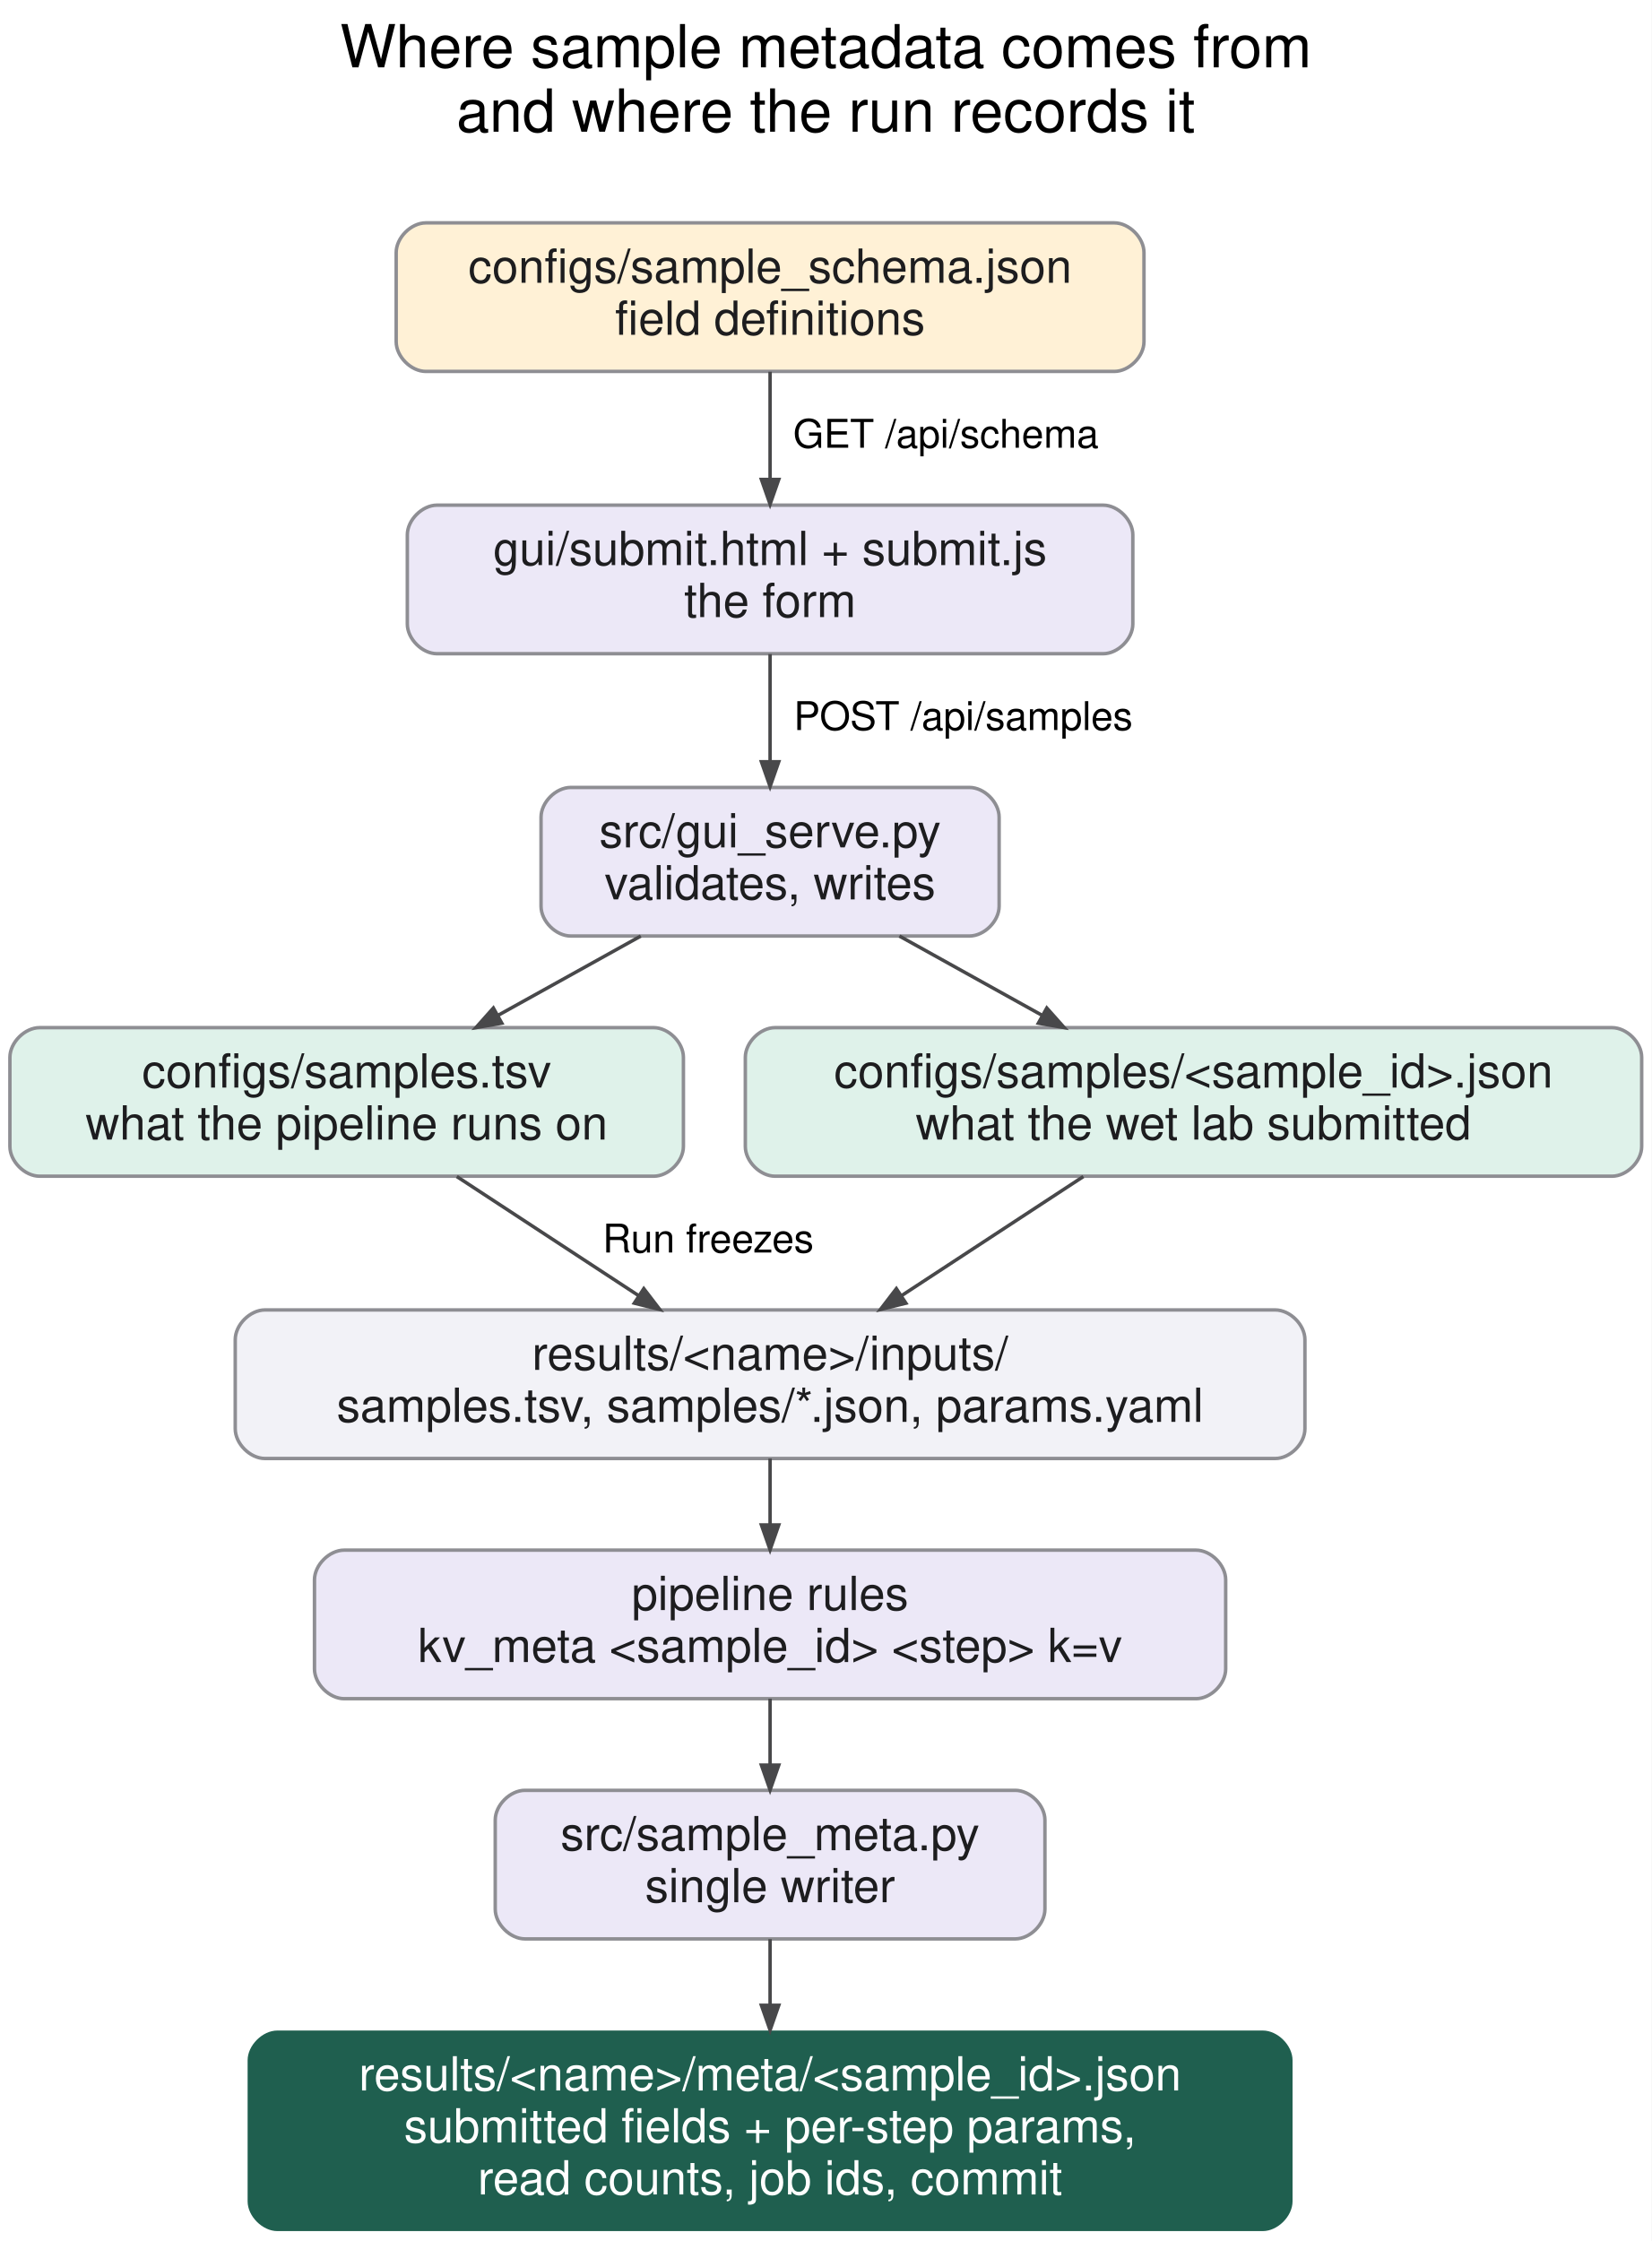
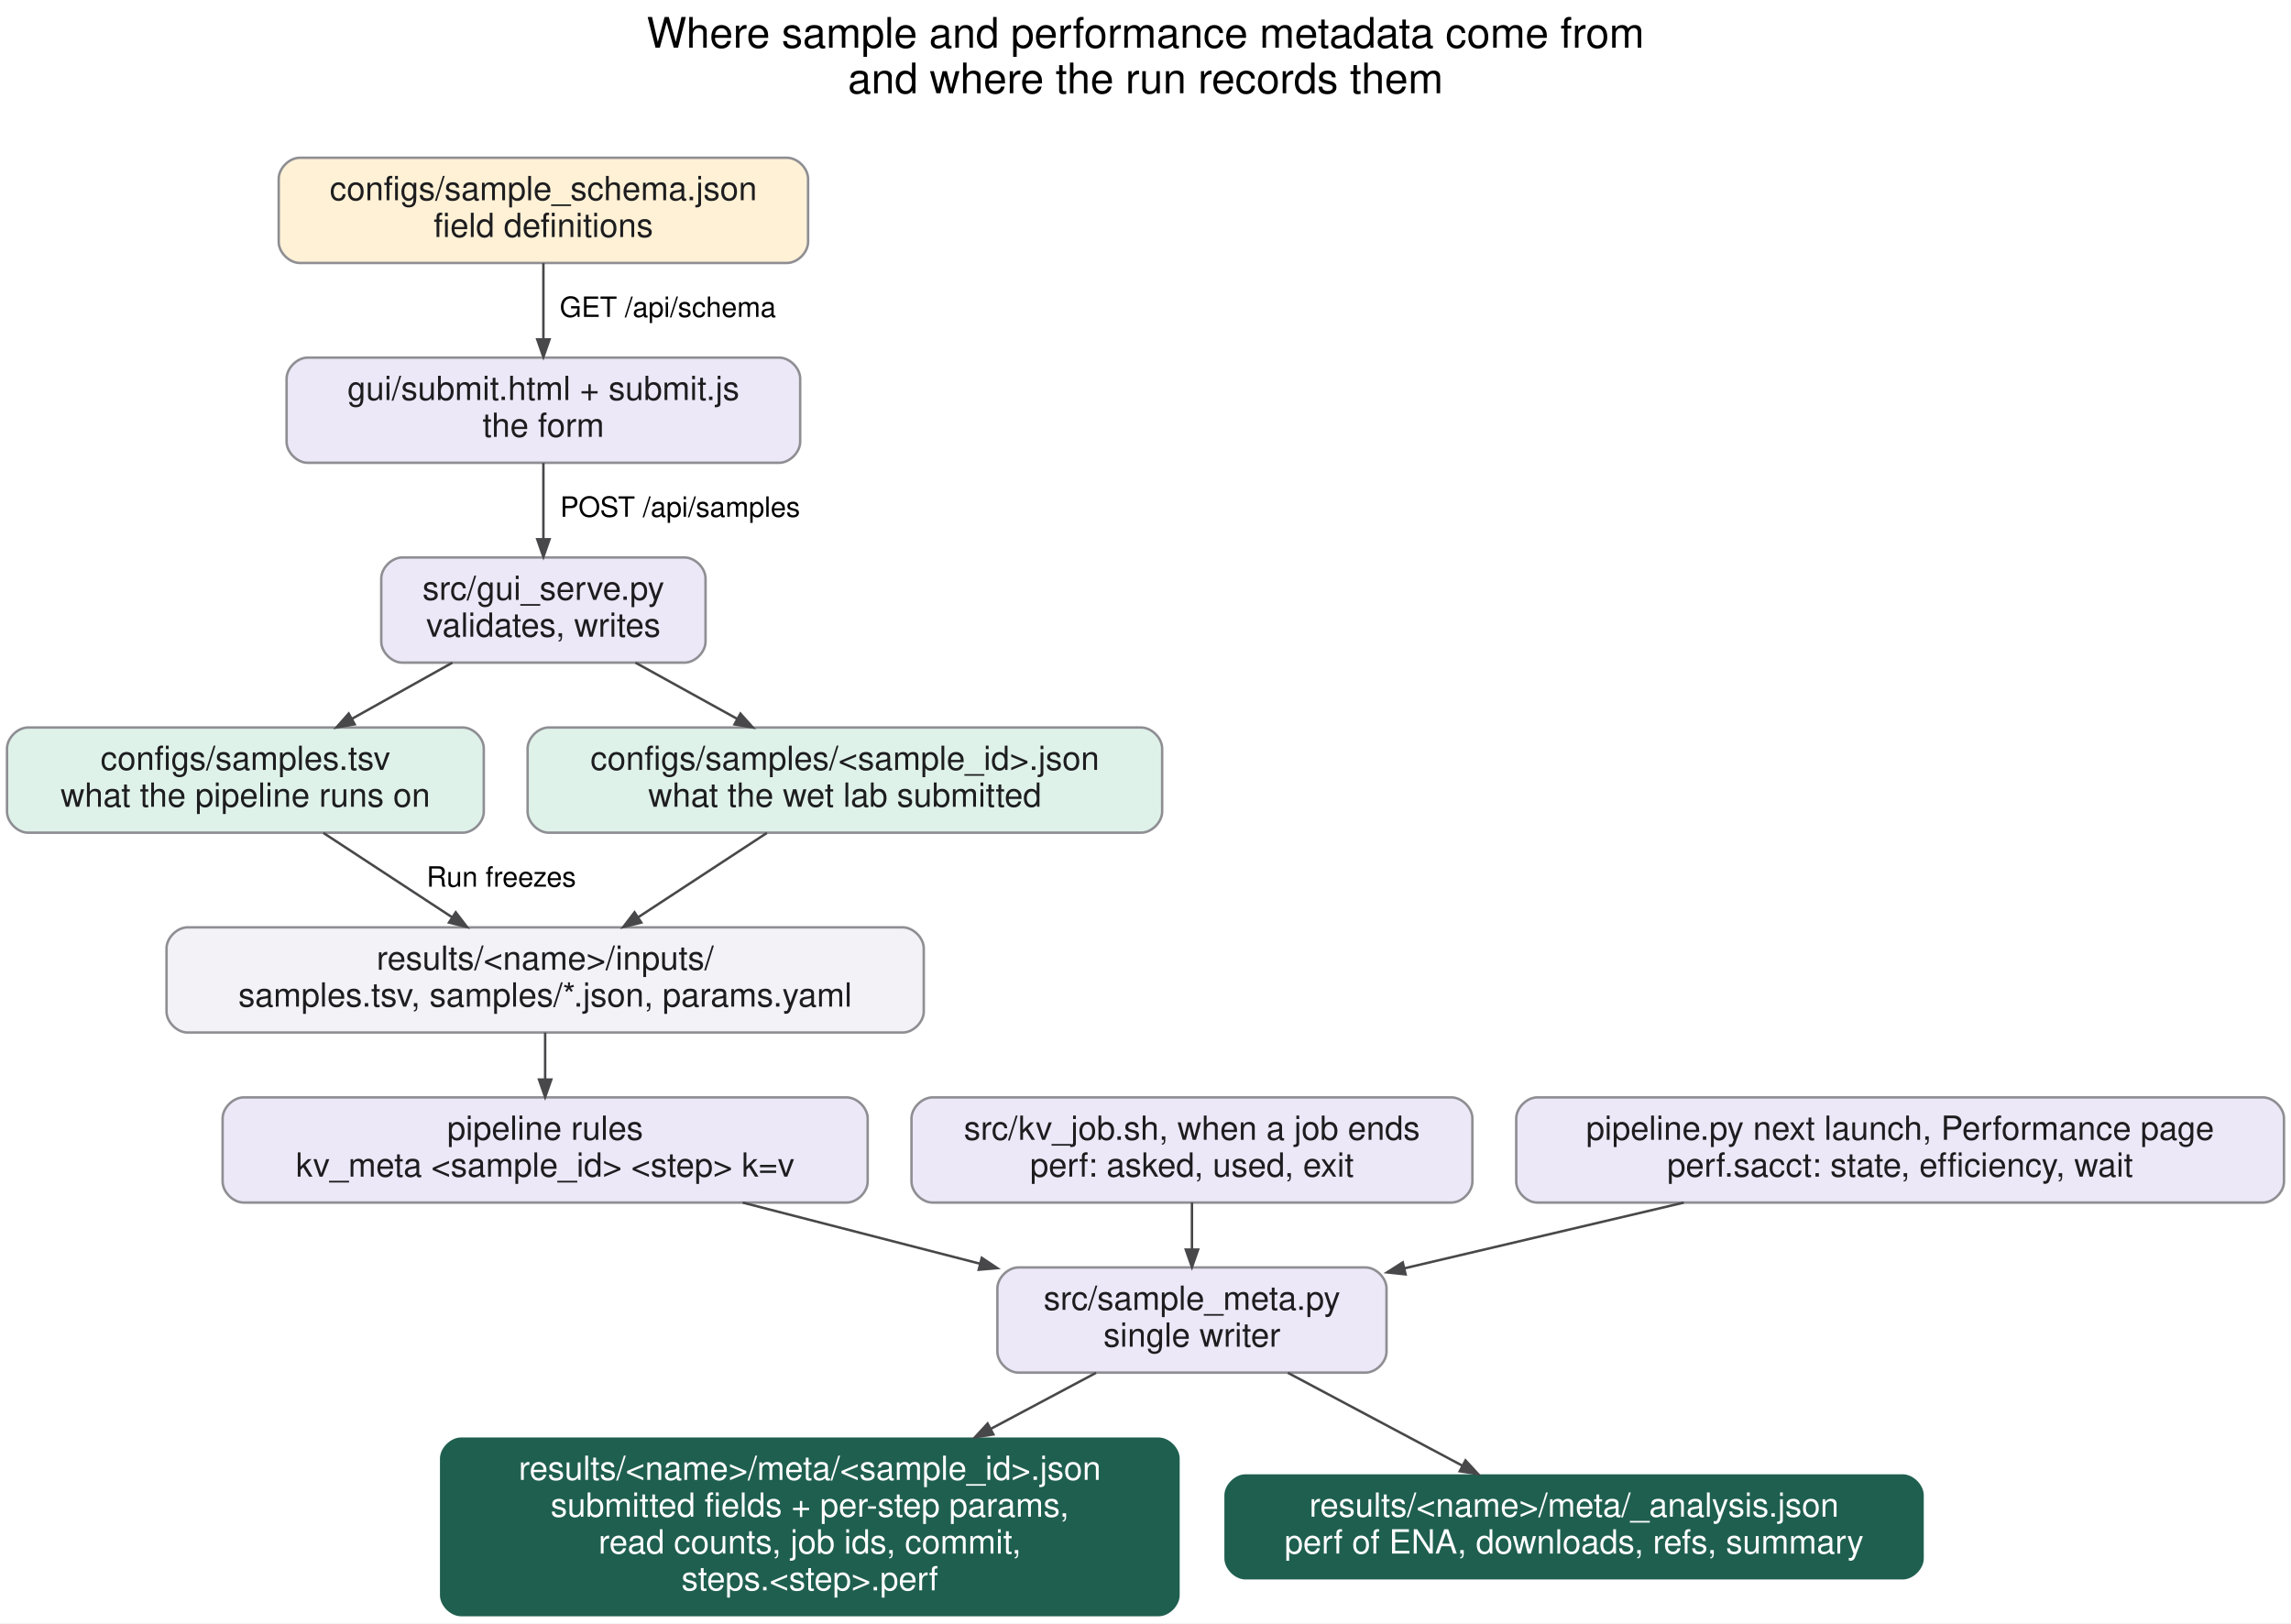
- <svg xmlns="http://www.w3.org/2000/svg" width="667pt" height="905pt" viewBox="0.00 0.00 667.00 905.00">
-   <g id="graph0" class="graph" transform="scale(1 1) rotate(0) translate(4 901)">
-     <polygon fill="white" stroke="transparent" points="-4,4 -4,-901 663,-901 663,4 -4,4" />
-     <text text-anchor="middle" x="329.5" y="-873.8" font-family="Helvetica,sans-Serif" font-size="24.00">Where sample metadata comes from</text>
-     <text text-anchor="middle" x="329.5" y="-847.8" font-family="Helvetica,sans-Serif" font-size="24.00">and where the run records it</text>
-     <text text-anchor="middle" x="329.5" y="-821.8" font-family="Helvetica,sans-Serif" font-size="24.00"> </text>
+ <svg xmlns="http://www.w3.org/2000/svg" width="1307pt" height="926pt" viewBox="0.00 0.00 1307.00 926.00">
+   <g id="graph0" class="graph" transform="scale(1 1) rotate(0) translate(4 922)">
+     <polygon fill="white" stroke="transparent" points="-4,4 -4,-922 1303,-922 1303,4 -4,4" />
+     <text text-anchor="middle" x="649.5" y="-894.8" font-family="Helvetica,sans-Serif" font-size="24.00">Where sample and performance metadata come from</text>
+     <text text-anchor="middle" x="649.5" y="-868.8" font-family="Helvetica,sans-Serif" font-size="24.00">and where the run records them</text>
+     <text text-anchor="middle" x="649.5" y="-842.8" font-family="Helvetica,sans-Serif" font-size="24.00"> </text>
    <g id="node1" class="node">
-       <path fill="#fff1d6" stroke="#8e8e93" stroke-width="1.4" d="M446,-811C446,-811 168,-811 168,-811 162,-811 156,-805 156,-799 156,-799 156,-763 156,-763 156,-757 162,-751 168,-751 168,-751 446,-751 446,-751 452,-751 458,-757 458,-763 458,-763 458,-799 458,-799 458,-805 452,-811 446,-811" />
-       <text text-anchor="middle" x="307" y="-786.8" font-family="Helvetica,sans-Serif" font-size="19.00" fill="#1d1d1f">configs/sample_schema.json</text>
-       <text text-anchor="middle" x="307" y="-765.8" font-family="Helvetica,sans-Serif" font-size="19.00" fill="#1d1d1f">field definitions</text>
+       <path fill="#fff1d6" stroke="#8e8e93" stroke-width="1.4" d="M445,-832C445,-832 167,-832 167,-832 161,-832 155,-826 155,-820 155,-820 155,-784 155,-784 155,-778 161,-772 167,-772 167,-772 445,-772 445,-772 451,-772 457,-778 457,-784 457,-784 457,-820 457,-820 457,-826 451,-832 445,-832" />
+       <text text-anchor="middle" x="306" y="-807.8" font-family="Helvetica,sans-Serif" font-size="19.00" fill="#1d1d1f">configs/sample_schema.json</text>
+       <text text-anchor="middle" x="306" y="-786.8" font-family="Helvetica,sans-Serif" font-size="19.00" fill="#1d1d1f">field definitions</text>
    </g>
    <g id="node2" class="node">
-       <path fill="#ece8f7" stroke="#8e8e93" stroke-width="1.4" d="M441.5,-697C441.5,-697 172.5,-697 172.5,-697 166.5,-697 160.5,-691 160.5,-685 160.5,-685 160.5,-649 160.5,-649 160.5,-643 166.5,-637 172.5,-637 172.5,-637 441.5,-637 441.5,-637 447.5,-637 453.5,-643 453.5,-649 453.5,-649 453.5,-685 453.5,-685 453.5,-691 447.5,-697 441.5,-697" />
-       <text text-anchor="middle" x="307" y="-672.8" font-family="Helvetica,sans-Serif" font-size="19.00" fill="#1d1d1f">gui/submit.html + submit.js</text>
-       <text text-anchor="middle" x="307" y="-651.8" font-family="Helvetica,sans-Serif" font-size="19.00" fill="#1d1d1f">the form</text>
+       <path fill="#ece8f7" stroke="#8e8e93" stroke-width="1.4" d="M440.5,-718C440.5,-718 171.5,-718 171.5,-718 165.5,-718 159.5,-712 159.5,-706 159.5,-706 159.5,-670 159.5,-670 159.5,-664 165.5,-658 171.5,-658 171.5,-658 440.5,-658 440.5,-658 446.5,-658 452.5,-664 452.5,-670 452.5,-670 452.5,-706 452.5,-706 452.5,-712 446.5,-718 440.5,-718" />
+       <text text-anchor="middle" x="306" y="-693.8" font-family="Helvetica,sans-Serif" font-size="19.00" fill="#1d1d1f">gui/submit.html + submit.js</text>
+       <text text-anchor="middle" x="306" y="-672.8" font-family="Helvetica,sans-Serif" font-size="19.00" fill="#1d1d1f">the form</text>
    </g>
    <g id="edge1" class="edge">
-       <path fill="none" stroke="#48484a" stroke-width="1.4" d="M307,-750.87C307,-737.62 307,-721.74 307,-707.45" />
-       <polygon fill="#48484a" stroke="#48484a" stroke-width="1.4" points="310.5,-707.38 307,-697.38 303.5,-707.38 310.5,-707.38" />
-       <text text-anchor="middle" x="378" y="-720.2" font-family="Helvetica,sans-Serif" font-size="16.00"> GET /api/schema</text>
+       <path fill="none" stroke="#48484a" stroke-width="1.4" d="M306,-771.87C306,-758.62 306,-742.74 306,-728.45" />
+       <polygon fill="#48484a" stroke="#48484a" stroke-width="1.4" points="309.5,-728.38 306,-718.38 302.5,-728.38 309.5,-728.38" />
+       <text text-anchor="middle" x="377" y="-741.2" font-family="Helvetica,sans-Serif" font-size="16.00"> GET /api/schema</text>
    </g>
    <g id="node3" class="node">
-       <path fill="#ece8f7" stroke="#8e8e93" stroke-width="1.4" d="M387.5,-583C387.5,-583 226.5,-583 226.5,-583 220.5,-583 214.5,-577 214.5,-571 214.5,-571 214.5,-535 214.5,-535 214.5,-529 220.5,-523 226.5,-523 226.5,-523 387.5,-523 387.5,-523 393.5,-523 399.5,-529 399.5,-535 399.5,-535 399.5,-571 399.5,-571 399.5,-577 393.5,-583 387.5,-583" />
-       <text text-anchor="middle" x="307" y="-558.8" font-family="Helvetica,sans-Serif" font-size="19.00" fill="#1d1d1f">src/gui_serve.py</text>
-       <text text-anchor="middle" x="307" y="-537.8" font-family="Helvetica,sans-Serif" font-size="19.00" fill="#1d1d1f">validates, writes</text>
+       <path fill="#ece8f7" stroke="#8e8e93" stroke-width="1.4" d="M386.5,-604C386.5,-604 225.5,-604 225.5,-604 219.5,-604 213.5,-598 213.5,-592 213.5,-592 213.5,-556 213.5,-556 213.5,-550 219.5,-544 225.5,-544 225.5,-544 386.5,-544 386.5,-544 392.5,-544 398.5,-550 398.5,-556 398.5,-556 398.5,-592 398.5,-592 398.5,-598 392.5,-604 386.5,-604" />
+       <text text-anchor="middle" x="306" y="-579.8" font-family="Helvetica,sans-Serif" font-size="19.00" fill="#1d1d1f">src/gui_serve.py</text>
+       <text text-anchor="middle" x="306" y="-558.8" font-family="Helvetica,sans-Serif" font-size="19.00" fill="#1d1d1f">validates, writes</text>
    </g>
    <g id="edge2" class="edge">
-       <path fill="none" stroke="#48484a" stroke-width="1.4" d="M307,-636.87C307,-623.62 307,-607.74 307,-593.45" />
-       <polygon fill="#48484a" stroke="#48484a" stroke-width="1.4" points="310.5,-593.38 307,-583.38 303.5,-593.38 310.5,-593.38" />
-       <text text-anchor="middle" x="385" y="-606.2" font-family="Helvetica,sans-Serif" font-size="16.00"> POST /api/samples</text>
+       <path fill="none" stroke="#48484a" stroke-width="1.4" d="M306,-657.87C306,-644.62 306,-628.74 306,-614.45" />
+       <polygon fill="#48484a" stroke="#48484a" stroke-width="1.4" points="309.5,-614.38 306,-604.38 302.5,-614.38 309.5,-614.38" />
+       <text text-anchor="middle" x="384" y="-627.2" font-family="Helvetica,sans-Serif" font-size="16.00"> POST /api/samples</text>
    </g>
    <g id="node4" class="node">
-       <path fill="#dff2ea" stroke="#8e8e93" stroke-width="1.4" d="M260,-486C260,-486 12,-486 12,-486 6,-486 0,-480 0,-474 0,-474 0,-438 0,-438 0,-432 6,-426 12,-426 12,-426 260,-426 260,-426 266,-426 272,-432 272,-438 272,-438 272,-474 272,-474 272,-480 266,-486 260,-486" />
-       <text text-anchor="middle" x="136" y="-461.8" font-family="Helvetica,sans-Serif" font-size="19.00" fill="#1d1d1f">configs/samples.tsv</text>
-       <text text-anchor="middle" x="136" y="-440.8" font-family="Helvetica,sans-Serif" font-size="19.00" fill="#1d1d1f">what the pipeline runs on</text>
+       <path fill="#dff2ea" stroke="#8e8e93" stroke-width="1.4" d="M260,-507C260,-507 12,-507 12,-507 6,-507 0,-501 0,-495 0,-495 0,-459 0,-459 0,-453 6,-447 12,-447 12,-447 260,-447 260,-447 266,-447 272,-453 272,-459 272,-459 272,-495 272,-495 272,-501 266,-507 260,-507" />
+       <text text-anchor="middle" x="136" y="-482.8" font-family="Helvetica,sans-Serif" font-size="19.00" fill="#1d1d1f">configs/samples.tsv</text>
+       <text text-anchor="middle" x="136" y="-461.8" font-family="Helvetica,sans-Serif" font-size="19.00" fill="#1d1d1f">what the pipeline runs on</text>
    </g>
    <g id="edge3" class="edge">
-       <path fill="none" stroke="#48484a" stroke-width="1.4" d="M254.77,-522.98C236.54,-512.85 215.92,-501.4 197.03,-490.91" />
-       <polygon fill="#48484a" stroke="#48484a" stroke-width="1.4" points="198.65,-487.8 188.21,-486.01 195.25,-493.92 198.65,-487.8" />
+       <path fill="none" stroke="#48484a" stroke-width="1.4" d="M254.07,-543.98C235.95,-533.85 215.45,-522.4 196.68,-511.91" />
+       <polygon fill="#48484a" stroke="#48484a" stroke-width="1.4" points="198.34,-508.83 187.9,-507.01 194.93,-514.94 198.34,-508.83" />
    </g>
    <g id="node5" class="node">
-       <path fill="#dff2ea" stroke="#8e8e93" stroke-width="1.4" d="M647,-486C647,-486 309,-486 309,-486 303,-486 297,-480 297,-474 297,-474 297,-438 297,-438 297,-432 303,-426 309,-426 309,-426 647,-426 647,-426 653,-426 659,-432 659,-438 659,-438 659,-474 659,-474 659,-480 653,-486 647,-486" />
-       <text text-anchor="middle" x="478" y="-461.8" font-family="Helvetica,sans-Serif" font-size="19.00" fill="#1d1d1f">configs/samples/&lt;sample_id&gt;.json</text>
-       <text text-anchor="middle" x="478" y="-440.8" font-family="Helvetica,sans-Serif" font-size="19.00" fill="#1d1d1f">what the wet lab submitted</text>
+       <path fill="#dff2ea" stroke="#8e8e93" stroke-width="1.4" d="M647,-507C647,-507 309,-507 309,-507 303,-507 297,-501 297,-495 297,-495 297,-459 297,-459 297,-453 303,-447 309,-447 309,-447 647,-447 647,-447 653,-447 659,-453 659,-459 659,-459 659,-495 659,-495 659,-501 653,-507 647,-507" />
+       <text text-anchor="middle" x="478" y="-482.8" font-family="Helvetica,sans-Serif" font-size="19.00" fill="#1d1d1f">configs/samples/&lt;sample_id&gt;.json</text>
+       <text text-anchor="middle" x="478" y="-461.8" font-family="Helvetica,sans-Serif" font-size="19.00" fill="#1d1d1f">what the wet lab submitted</text>
    </g>
    <g id="edge4" class="edge">
-       <path fill="none" stroke="#48484a" stroke-width="1.4" d="M359.23,-522.98C377.46,-512.85 398.08,-501.4 416.97,-490.91" />
-       <polygon fill="#48484a" stroke="#48484a" stroke-width="1.4" points="418.75,-493.92 425.79,-486.01 415.35,-487.8 418.75,-493.92" />
+       <path fill="none" stroke="#48484a" stroke-width="1.4" d="M358.54,-543.98C376.88,-533.85 397.62,-522.4 416.61,-511.91" />
+       <polygon fill="#48484a" stroke="#48484a" stroke-width="1.4" points="418.42,-514.9 425.49,-507.01 415.04,-508.78 418.42,-514.9" />
    </g>
    <g id="node6" class="node">
-       <path fill="#f2f2f7" stroke="#8e8e93" stroke-width="1.4" d="M511,-372C511,-372 103,-372 103,-372 97,-372 91,-366 91,-360 91,-360 91,-324 91,-324 91,-318 97,-312 103,-312 103,-312 511,-312 511,-312 517,-312 523,-318 523,-324 523,-324 523,-360 523,-360 523,-366 517,-372 511,-372" />
-       <text text-anchor="middle" x="307" y="-347.8" font-family="Helvetica,sans-Serif" font-size="19.00" fill="#1d1d1f">results/&lt;name&gt;/inputs/</text>
-       <text text-anchor="middle" x="307" y="-326.8" font-family="Helvetica,sans-Serif" font-size="19.00" fill="#1d1d1f">samples.tsv, samples/*.json, params.yaml</text>
+       <path fill="#f2f2f7" stroke="#8e8e93" stroke-width="1.4" d="M511,-393C511,-393 103,-393 103,-393 97,-393 91,-387 91,-381 91,-381 91,-345 91,-345 91,-339 97,-333 103,-333 103,-333 511,-333 511,-333 517,-333 523,-339 523,-345 523,-345 523,-381 523,-381 523,-387 517,-393 511,-393" />
+       <text text-anchor="middle" x="307" y="-368.8" font-family="Helvetica,sans-Serif" font-size="19.00" fill="#1d1d1f">results/&lt;name&gt;/inputs/</text>
+       <text text-anchor="middle" x="307" y="-347.8" font-family="Helvetica,sans-Serif" font-size="19.00" fill="#1d1d1f">samples.tsv, samples/*.json, params.yaml</text>
    </g>
    <g id="edge5" class="edge">
-       <path fill="none" stroke="#48484a" stroke-width="1.4" d="M180.48,-425.87C202.96,-411.15 230.39,-393.18 253.95,-377.74" />
-       <polygon fill="#48484a" stroke="#48484a" stroke-width="1.4" points="256,-380.59 262.44,-372.18 252.16,-374.73 256,-380.59" />
-       <text text-anchor="middle" x="282" y="-395.2" font-family="Helvetica,sans-Serif" font-size="16.00"> Run freezes</text>
+       <path fill="none" stroke="#48484a" stroke-width="1.4" d="M180.48,-446.87C202.96,-432.15 230.39,-414.18 253.95,-398.74" />
+       <polygon fill="#48484a" stroke="#48484a" stroke-width="1.4" points="256,-401.59 262.44,-393.18 252.16,-395.73 256,-401.59" />
+       <text text-anchor="middle" x="282" y="-416.2" font-family="Helvetica,sans-Serif" font-size="16.00"> Run freezes</text>
    </g>
    <g id="edge6" class="edge">
-       <path fill="none" stroke="#48484a" stroke-width="1.4" d="M433.52,-425.87C411.04,-411.15 383.61,-393.18 360.05,-377.74" />
-       <polygon fill="#48484a" stroke="#48484a" stroke-width="1.4" points="361.84,-374.73 351.56,-372.18 358,-380.59 361.84,-374.73" />
+       <path fill="none" stroke="#48484a" stroke-width="1.4" d="M433.52,-446.87C411.04,-432.15 383.61,-414.18 360.05,-398.74" />
+       <polygon fill="#48484a" stroke="#48484a" stroke-width="1.4" points="361.84,-395.73 351.56,-393.18 358,-401.59 361.84,-395.73" />
    </g>
    <g id="node7" class="node">
-       <path fill="#ece8f7" stroke="#8e8e93" stroke-width="1.4" d="M479,-275C479,-275 135,-275 135,-275 129,-275 123,-269 123,-263 123,-263 123,-227 123,-227 123,-221 129,-215 135,-215 135,-215 479,-215 479,-215 485,-215 491,-221 491,-227 491,-227 491,-263 491,-263 491,-269 485,-275 479,-275" />
-       <text text-anchor="middle" x="307" y="-250.8" font-family="Helvetica,sans-Serif" font-size="19.00" fill="#1d1d1f">pipeline rules</text>
-       <text text-anchor="middle" x="307" y="-229.8" font-family="Helvetica,sans-Serif" font-size="19.00" fill="#1d1d1f">kv_meta &lt;sample_id&gt; &lt;step&gt; k=v</text>
+       <path fill="#ece8f7" stroke="#8e8e93" stroke-width="1.4" d="M479,-296C479,-296 135,-296 135,-296 129,-296 123,-290 123,-284 123,-284 123,-248 123,-248 123,-242 129,-236 135,-236 135,-236 479,-236 479,-236 485,-236 491,-242 491,-248 491,-248 491,-284 491,-284 491,-290 485,-296 479,-296" />
+       <text text-anchor="middle" x="307" y="-271.8" font-family="Helvetica,sans-Serif" font-size="19.00" fill="#1d1d1f">pipeline rules</text>
+       <text text-anchor="middle" x="307" y="-250.8" font-family="Helvetica,sans-Serif" font-size="19.00" fill="#1d1d1f">kv_meta &lt;sample_id&gt; &lt;step&gt; k=v</text>
    </g>
    <g id="edge7" class="edge">
-       <path fill="none" stroke="#48484a" stroke-width="1.4" d="M307,-311.98C307,-303.59 307,-294.28 307,-285.37" />
-       <polygon fill="#48484a" stroke="#48484a" stroke-width="1.4" points="310.5,-285.17 307,-275.17 303.5,-285.17 310.5,-285.17" />
+       <path fill="none" stroke="#48484a" stroke-width="1.4" d="M307,-332.98C307,-324.59 307,-315.28 307,-306.37" />
+       <polygon fill="#48484a" stroke="#48484a" stroke-width="1.4" points="310.5,-306.17 307,-296.17 303.5,-306.17 310.5,-306.17" />
    </g>
    <g id="node8" class="node">
-       <path fill="#ece8f7" stroke="#8e8e93" stroke-width="1.4" d="M406,-178C406,-178 208,-178 208,-178 202,-178 196,-172 196,-166 196,-166 196,-130 196,-130 196,-124 202,-118 208,-118 208,-118 406,-118 406,-118 412,-118 418,-124 418,-130 418,-130 418,-166 418,-166 418,-172 412,-178 406,-178" />
-       <text text-anchor="middle" x="307" y="-153.8" font-family="Helvetica,sans-Serif" font-size="19.00" fill="#1d1d1f">src/sample_meta.py</text>
-       <text text-anchor="middle" x="307" y="-132.8" font-family="Helvetica,sans-Serif" font-size="19.00" fill="#1d1d1f">single writer</text>
+       <path fill="#ece8f7" stroke="#8e8e93" stroke-width="1.4" d="M775,-199C775,-199 577,-199 577,-199 571,-199 565,-193 565,-187 565,-187 565,-151 565,-151 565,-145 571,-139 577,-139 577,-139 775,-139 775,-139 781,-139 787,-145 787,-151 787,-151 787,-187 787,-187 787,-193 781,-199 775,-199" />
+       <text text-anchor="middle" x="676" y="-174.8" font-family="Helvetica,sans-Serif" font-size="19.00" fill="#1d1d1f">src/sample_meta.py</text>
+       <text text-anchor="middle" x="676" y="-153.8" font-family="Helvetica,sans-Serif" font-size="19.00" fill="#1d1d1f">single writer</text>
    </g>
    <g id="edge8" class="edge">
-       <path fill="none" stroke="#48484a" stroke-width="1.4" d="M307,-214.98C307,-206.59 307,-197.28 307,-188.37" />
-       <polygon fill="#48484a" stroke="#48484a" stroke-width="1.4" points="310.5,-188.17 307,-178.17 303.5,-188.17 310.5,-188.17" />
+       <path fill="none" stroke="#48484a" stroke-width="1.4" d="M419.72,-235.98C462.57,-224.95 511.55,-212.34 555.13,-201.12" />
+       <polygon fill="#48484a" stroke="#48484a" stroke-width="1.4" points="556.11,-204.48 564.92,-198.6 554.37,-197.7 556.11,-204.48" />
    </g>
    <g id="node9" class="node">
-       <path fill="#1f5f4f" stroke="#8e8e93" stroke-width="0" d="M506,-81C506,-81 108,-81 108,-81 102,-81 96,-75 96,-69 96,-69 96,-12 96,-12 96,-6 102,0 108,0 108,0 506,0 506,0 512,0 518,-6 518,-12 518,-12 518,-69 518,-69 518,-75 512,-81 506,-81" />
-       <text text-anchor="middle" x="307" y="-56.8" font-family="Helvetica,sans-Serif" font-size="19.00" fill="white">results/&lt;name&gt;/meta/&lt;sample_id&gt;.json</text>
-       <text text-anchor="middle" x="307" y="-35.8" font-family="Helvetica,sans-Serif" font-size="19.00" fill="white">submitted fields + per-step params,</text>
-       <text text-anchor="middle" x="307" y="-14.8" font-family="Helvetica,sans-Serif" font-size="19.00" fill="white">read counts, job ids, commit</text>
+       <path fill="#1f5f4f" stroke="#8e8e93" stroke-width="0" d="M657,-102C657,-102 259,-102 259,-102 253,-102 247,-96 247,-90 247,-90 247,-12 247,-12 247,-6 253,0 259,0 259,0 657,0 657,0 663,0 669,-6 669,-12 669,-12 669,-90 669,-90 669,-96 663,-102 657,-102" />
+       <text text-anchor="middle" x="458" y="-77.8" font-family="Helvetica,sans-Serif" font-size="19.00" fill="white">results/&lt;name&gt;/meta/&lt;sample_id&gt;.json</text>
+       <text text-anchor="middle" x="458" y="-56.8" font-family="Helvetica,sans-Serif" font-size="19.00" fill="white">submitted fields + per-step params,</text>
+       <text text-anchor="middle" x="458" y="-35.8" font-family="Helvetica,sans-Serif" font-size="19.00" fill="white">read counts, job ids, commit,</text>
+       <text text-anchor="middle" x="458" y="-14.8" font-family="Helvetica,sans-Serif" font-size="19.00" fill="white">steps.&lt;step&gt;.perf</text>
    </g>
    <g id="edge9" class="edge">
-       <path fill="none" stroke="#48484a" stroke-width="1.4" d="M307,-117.89C307,-109.65 307,-100.44 307,-91.34" />
-       <polygon fill="#48484a" stroke="#48484a" stroke-width="1.4" points="310.5,-91.17 307,-81.17 303.5,-91.17 310.5,-91.17" />
+       <path fill="none" stroke="#48484a" stroke-width="1.4" d="M621.27,-138.88C602.95,-129.13 581.89,-117.92 561.11,-106.86" />
+       <polygon fill="#48484a" stroke="#48484a" stroke-width="1.4" points="562.7,-103.75 552.23,-102.14 559.41,-109.93 562.7,-103.75" />
+     </g>
+     <g id="node10" class="node">
+       <path fill="#1f5f4f" stroke="#8e8e93" stroke-width="0" d="M1081.5,-81C1081.5,-81 706.5,-81 706.5,-81 700.5,-81 694.5,-75 694.5,-69 694.5,-69 694.5,-33 694.5,-33 694.5,-27 700.5,-21 706.5,-21 706.5,-21 1081.5,-21 1081.5,-21 1087.5,-21 1093.5,-27 1093.5,-33 1093.5,-33 1093.5,-69 1093.5,-69 1093.5,-75 1087.5,-81 1081.5,-81" />
+       <text text-anchor="middle" x="894" y="-56.8" font-family="Helvetica,sans-Serif" font-size="19.00" fill="white">results/&lt;name&gt;/meta/_analysis.json</text>
+       <text text-anchor="middle" x="894" y="-35.8" font-family="Helvetica,sans-Serif" font-size="19.00" fill="white">perf of ENA, downloads, refs, summary</text>
+     </g>
+     <g id="edge12" class="edge">
+       <path fill="none" stroke="#48484a" stroke-width="1.4" d="M730.73,-138.88C760.92,-122.81 798.57,-102.78 830.1,-86" />
+       <polygon fill="#48484a" stroke="#48484a" stroke-width="1.4" points="832.06,-88.92 839.25,-81.13 828.78,-82.74 832.06,-88.92" />
+     </g>
+     <g id="node11" class="node">
+       <path fill="#ece8f7" stroke="#8e8e93" stroke-width="1.4" d="M824,-296C824,-296 528,-296 528,-296 522,-296 516,-290 516,-284 516,-284 516,-248 516,-248 516,-242 522,-236 528,-236 528,-236 824,-236 824,-236 830,-236 836,-242 836,-248 836,-248 836,-284 836,-284 836,-290 830,-296 824,-296" />
+       <text text-anchor="middle" x="676" y="-271.8" font-family="Helvetica,sans-Serif" font-size="19.00" fill="#1d1d1f">src/kv_job.sh, when a job ends</text>
+       <text text-anchor="middle" x="676" y="-250.8" font-family="Helvetica,sans-Serif" font-size="19.00" fill="#1d1d1f">perf: asked, used, exit</text>
+     </g>
+     <g id="edge10" class="edge">
+       <path fill="none" stroke="#48484a" stroke-width="1.4" d="M676,-235.98C676,-227.59 676,-218.28 676,-209.37" />
+       <polygon fill="#48484a" stroke="#48484a" stroke-width="1.4" points="679.5,-209.17 676,-199.17 672.5,-209.17 679.5,-209.17" />
+     </g>
+     <g id="node12" class="node">
+       <path fill="#ece8f7" stroke="#8e8e93" stroke-width="1.4" d="M1287,-296C1287,-296 873,-296 873,-296 867,-296 861,-290 861,-284 861,-284 861,-248 861,-248 861,-242 867,-236 873,-236 873,-236 1287,-236 1287,-236 1293,-236 1299,-242 1299,-248 1299,-248 1299,-284 1299,-284 1299,-290 1293,-296 1287,-296" />
+       <text text-anchor="middle" x="1080" y="-271.8" font-family="Helvetica,sans-Serif" font-size="19.00" fill="#1d1d1f">pipeline.py next launch, Performance page</text>
+       <text text-anchor="middle" x="1080" y="-250.8" font-family="Helvetica,sans-Serif" font-size="19.00" fill="#1d1d1f">perf.sacct: state, efficiency, wait</text>
+     </g>
+     <g id="edge11" class="edge">
+       <path fill="none" stroke="#48484a" stroke-width="1.4" d="M956.59,-235.98C906.01,-224.09 847.64,-210.36 797.29,-198.52" />
+       <polygon fill="#48484a" stroke="#48484a" stroke-width="1.4" points="797.86,-195.06 787.33,-196.18 796.26,-201.87 797.86,-195.06" />
    </g>
  </g>
</svg>
